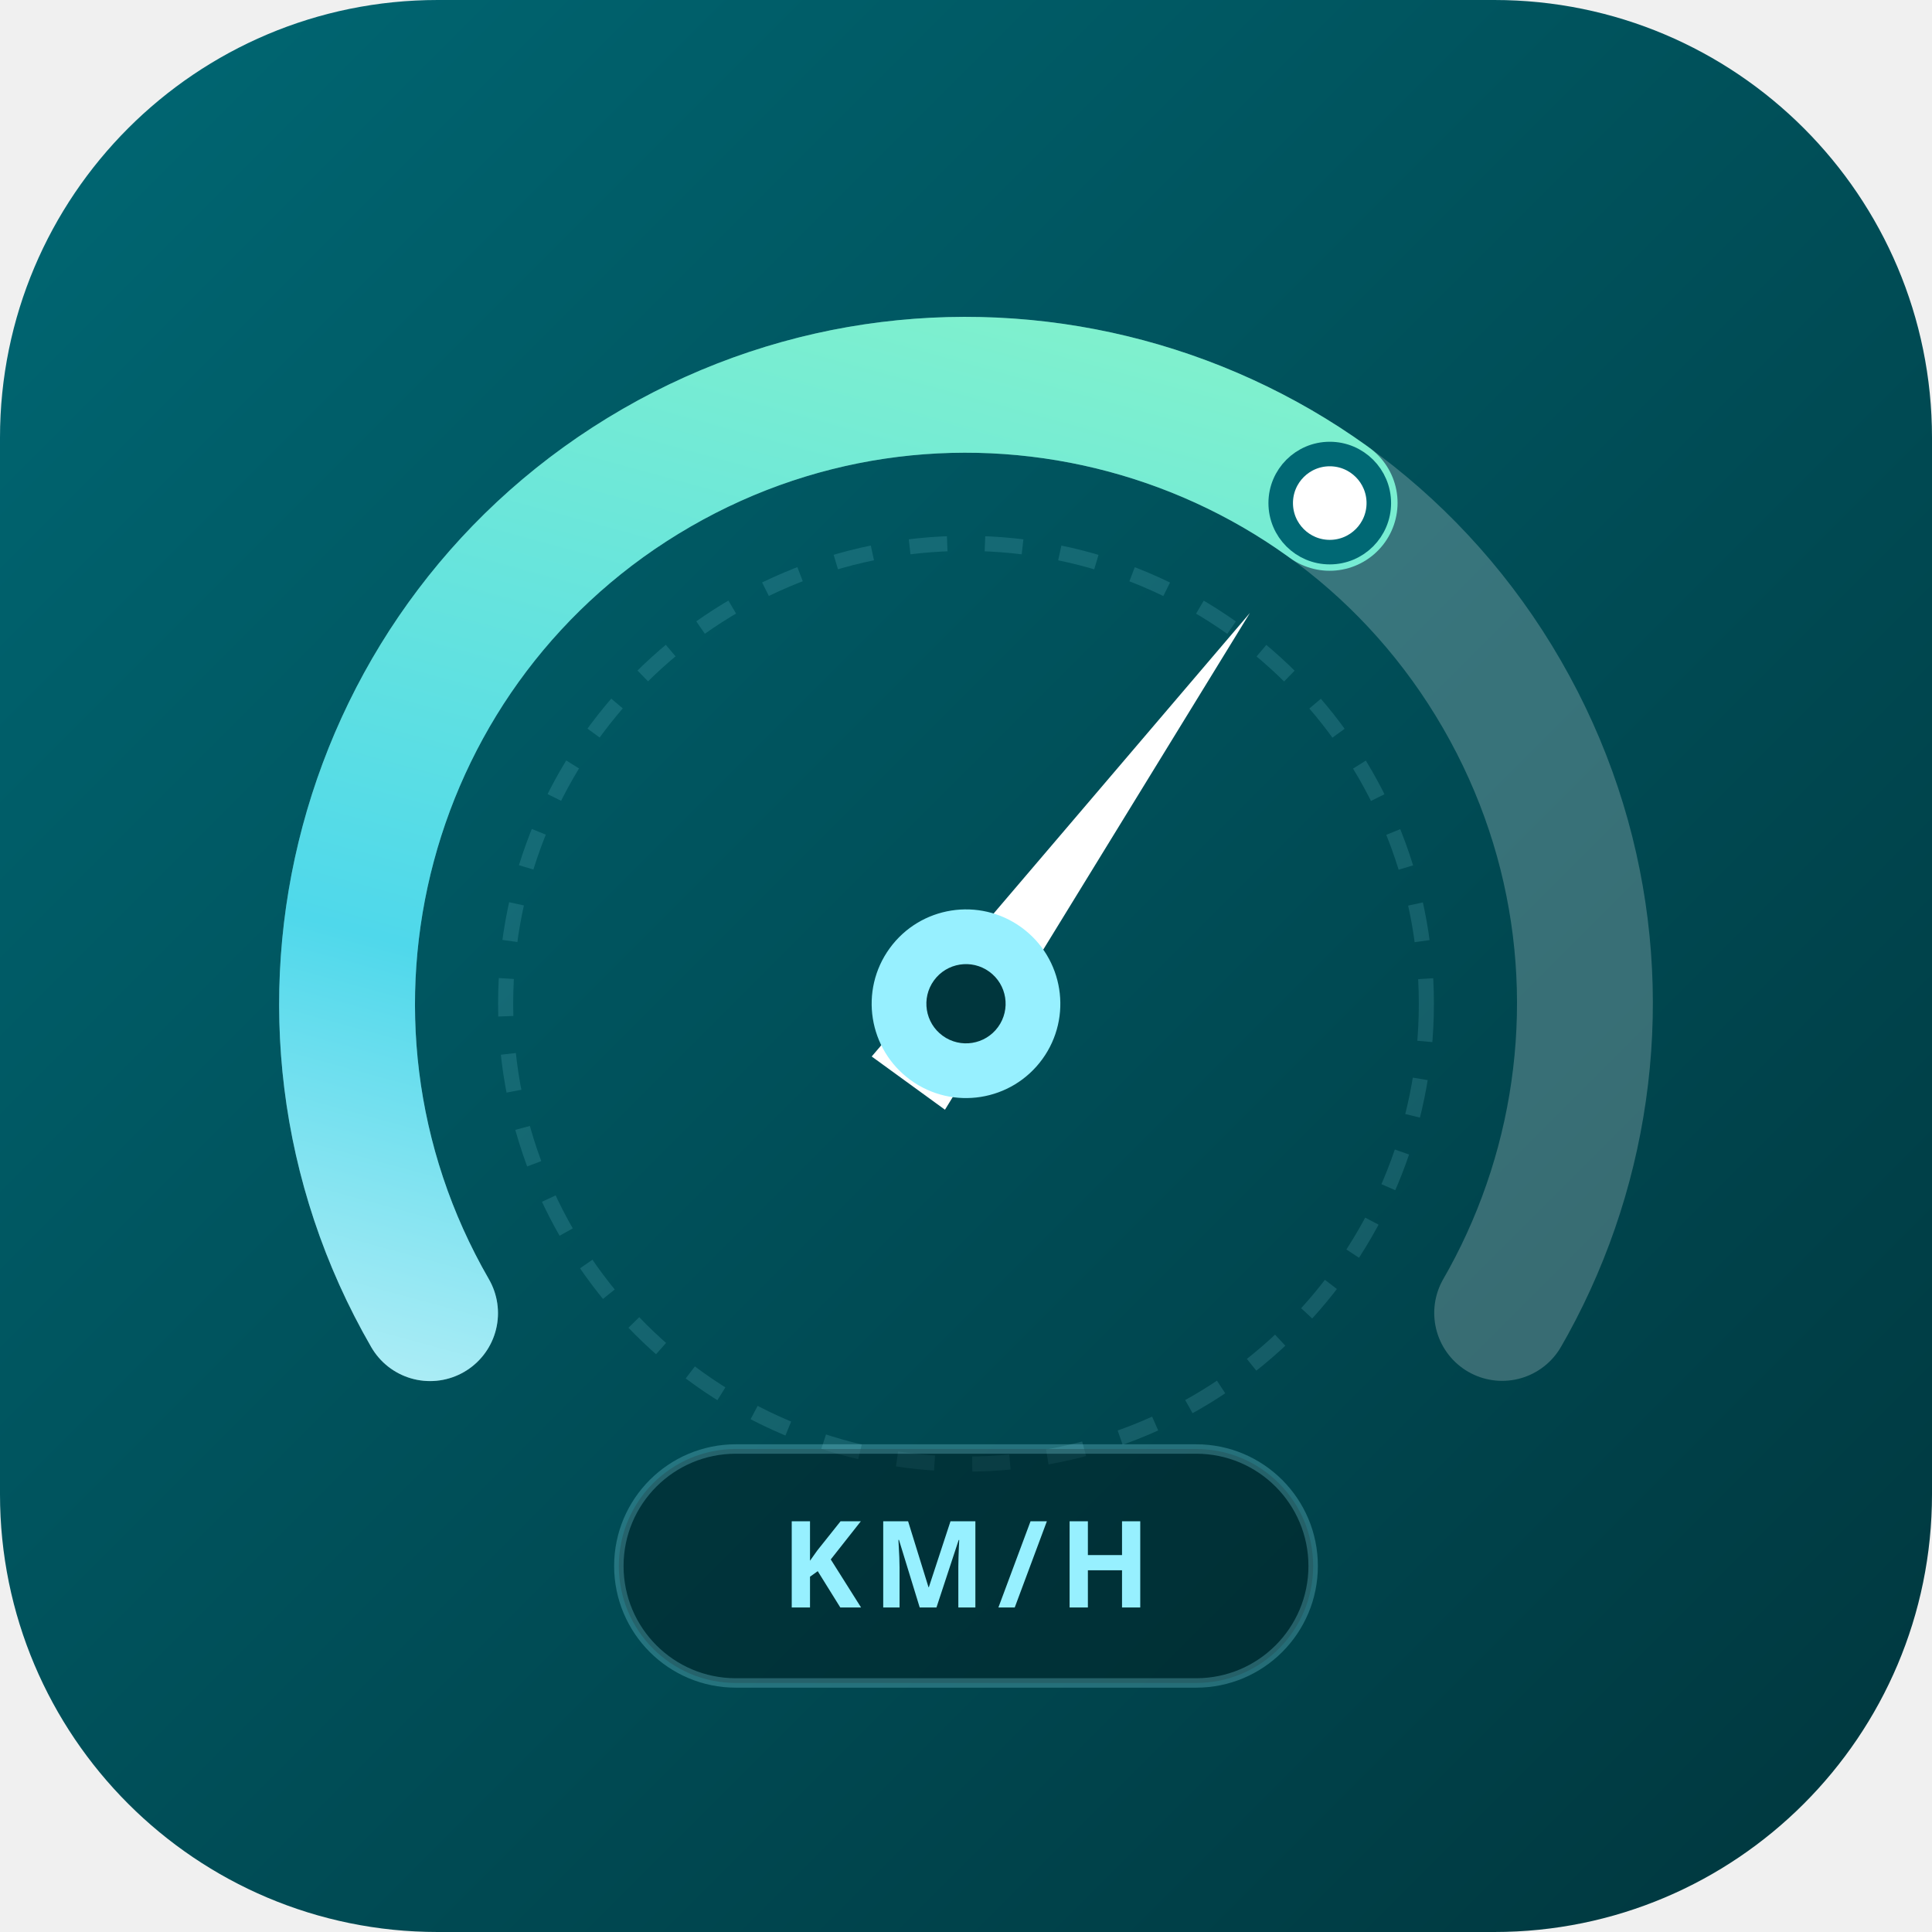
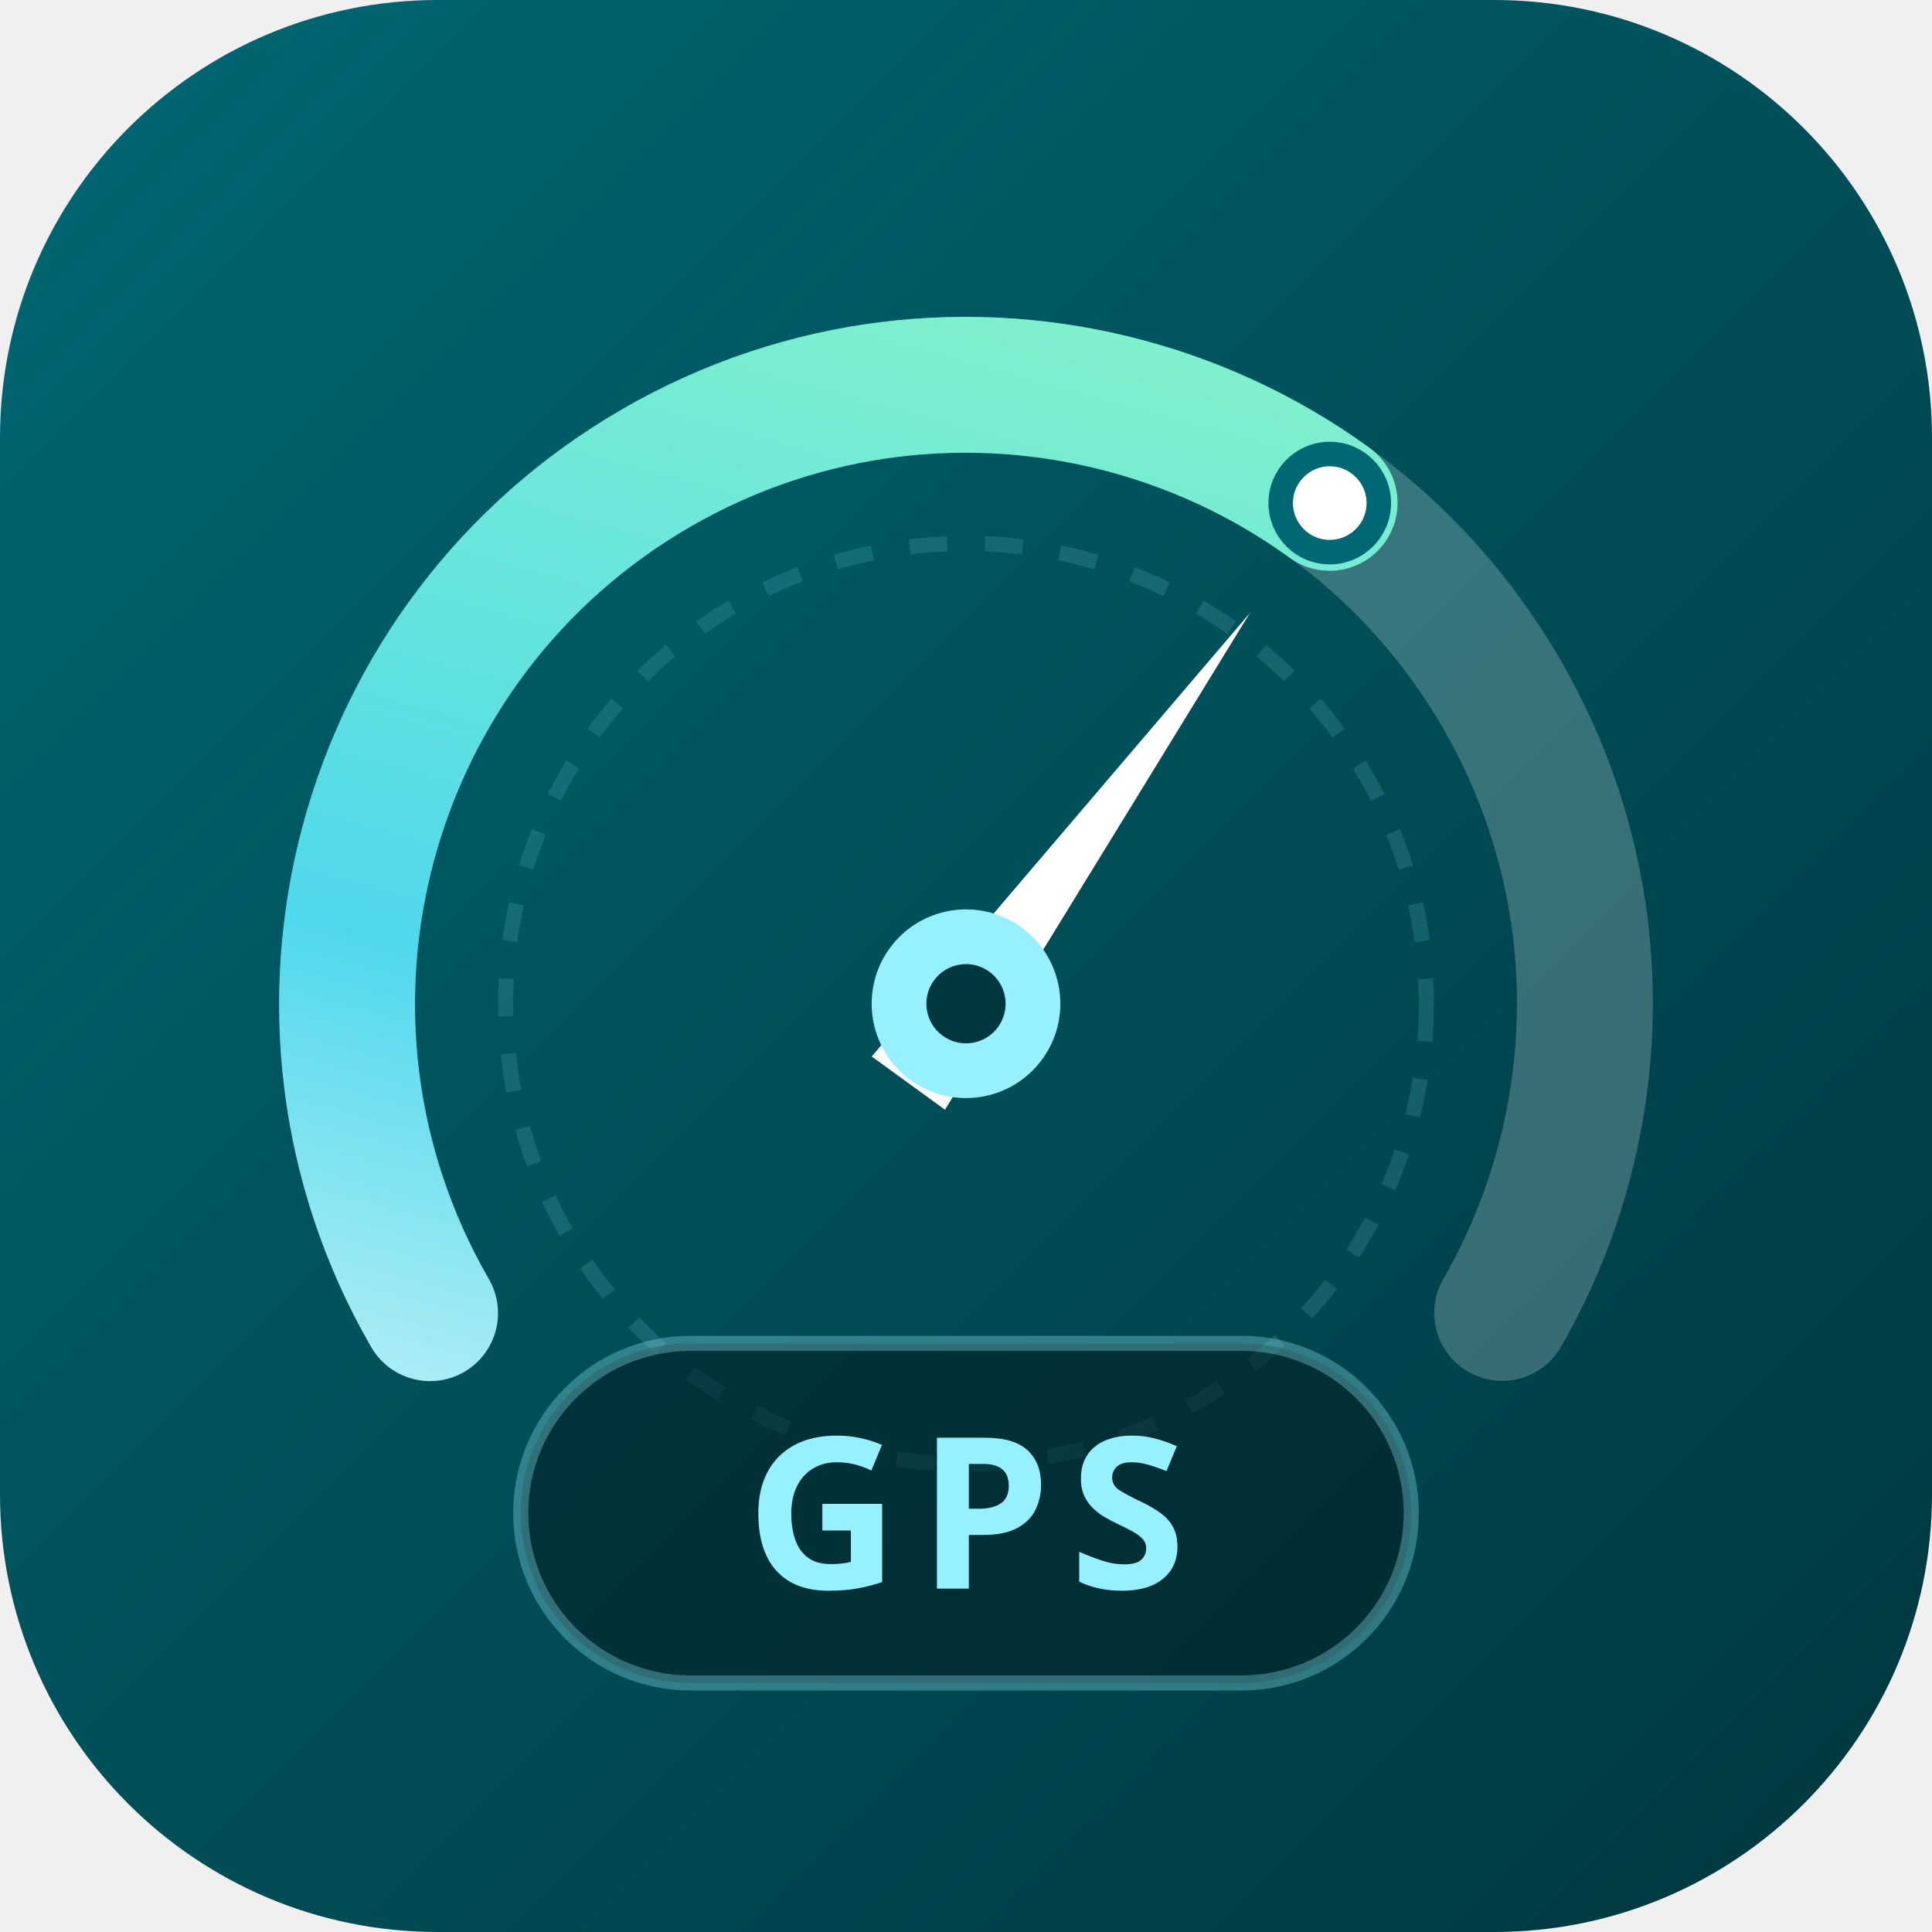
<svg xmlns="http://www.w3.org/2000/svg" viewBox="0 0 512 512" width="512" height="512">
  <defs>
    <linearGradient id="bgGrad512" x1="0%" y1="0%" x2="100%" y2="100%">
      <stop offset="0%" stop-color="#006874" />
      <stop offset="100%" stop-color="#00363d" />
    </linearGradient>
    <linearGradient id="arcGrad512" x1="0%" y1="100%" x2="100%" y2="0%">
      <stop offset="0%" stop-color="#8cf7c6" />
      <stop offset="55%" stop-color="#4fd8eb" />
      <stop offset="100%" stop-color="#ffffff" />
    </linearGradient>
  </defs>
  <rect width="512" height="512" rx="116" fill="url(#bgGrad512)" />
  <circle cx="256" cy="266" r="122" fill="none" stroke="rgba(151, 240, 255, 0.14)" stroke-width="4" stroke-dasharray="10 10" />
  <circle cx="256" cy="266" r="164" fill="none" stroke="rgba(255, 255, 255, 0.22)" stroke-width="36" stroke-linecap="round" stroke-dasharray="686.96 1100" transform="rotate(150 256 266)" />
  <circle cx="256" cy="266" r="164" fill="none" stroke="url(#arcGrad512)" stroke-width="36" stroke-linecap="round" stroke-dasharray="446.52 1100" transform="rotate(150 256 266)" />
  <g transform="translate(256, 266) rotate(36)">
    <polygon points="-12,26 0,-128 12,26" fill="#ffffff" />
    <circle cx="0" cy="0" r="25" fill="#97f0ff" />
    <circle cx="0" cy="0" r="10.5" fill="#00363d" />
  </g>
  <circle cx="352.40" cy="133.32" r="13" fill="#ffffff" stroke="#006874" stroke-width="6.5" />
-   <rect x="164" y="384" width="184" height="62" rx="31" fill="rgba(0, 31, 36, 0.52)" stroke="rgba(151, 240, 255, 0.25)" stroke-width="2.5" />
-   <text x="256" y="426" text-anchor="middle" fill="#97f0ff" font-family="sans-serif" font-weight="800" font-size="32" letter-spacing="3">KM/H</text>
+   <rect x="138" y="356" width="236" height="90" rx="45" fill="rgba(0, 31, 36, 0.58)" stroke="rgba(151, 240, 255, 0.32)" stroke-width="4" />
+   <text x="256" y="421" text-anchor="middle" fill="#97f0ff" font-family="sans-serif" font-weight="800" font-size="56" letter-spacing="5">GPS</text>
</svg>
